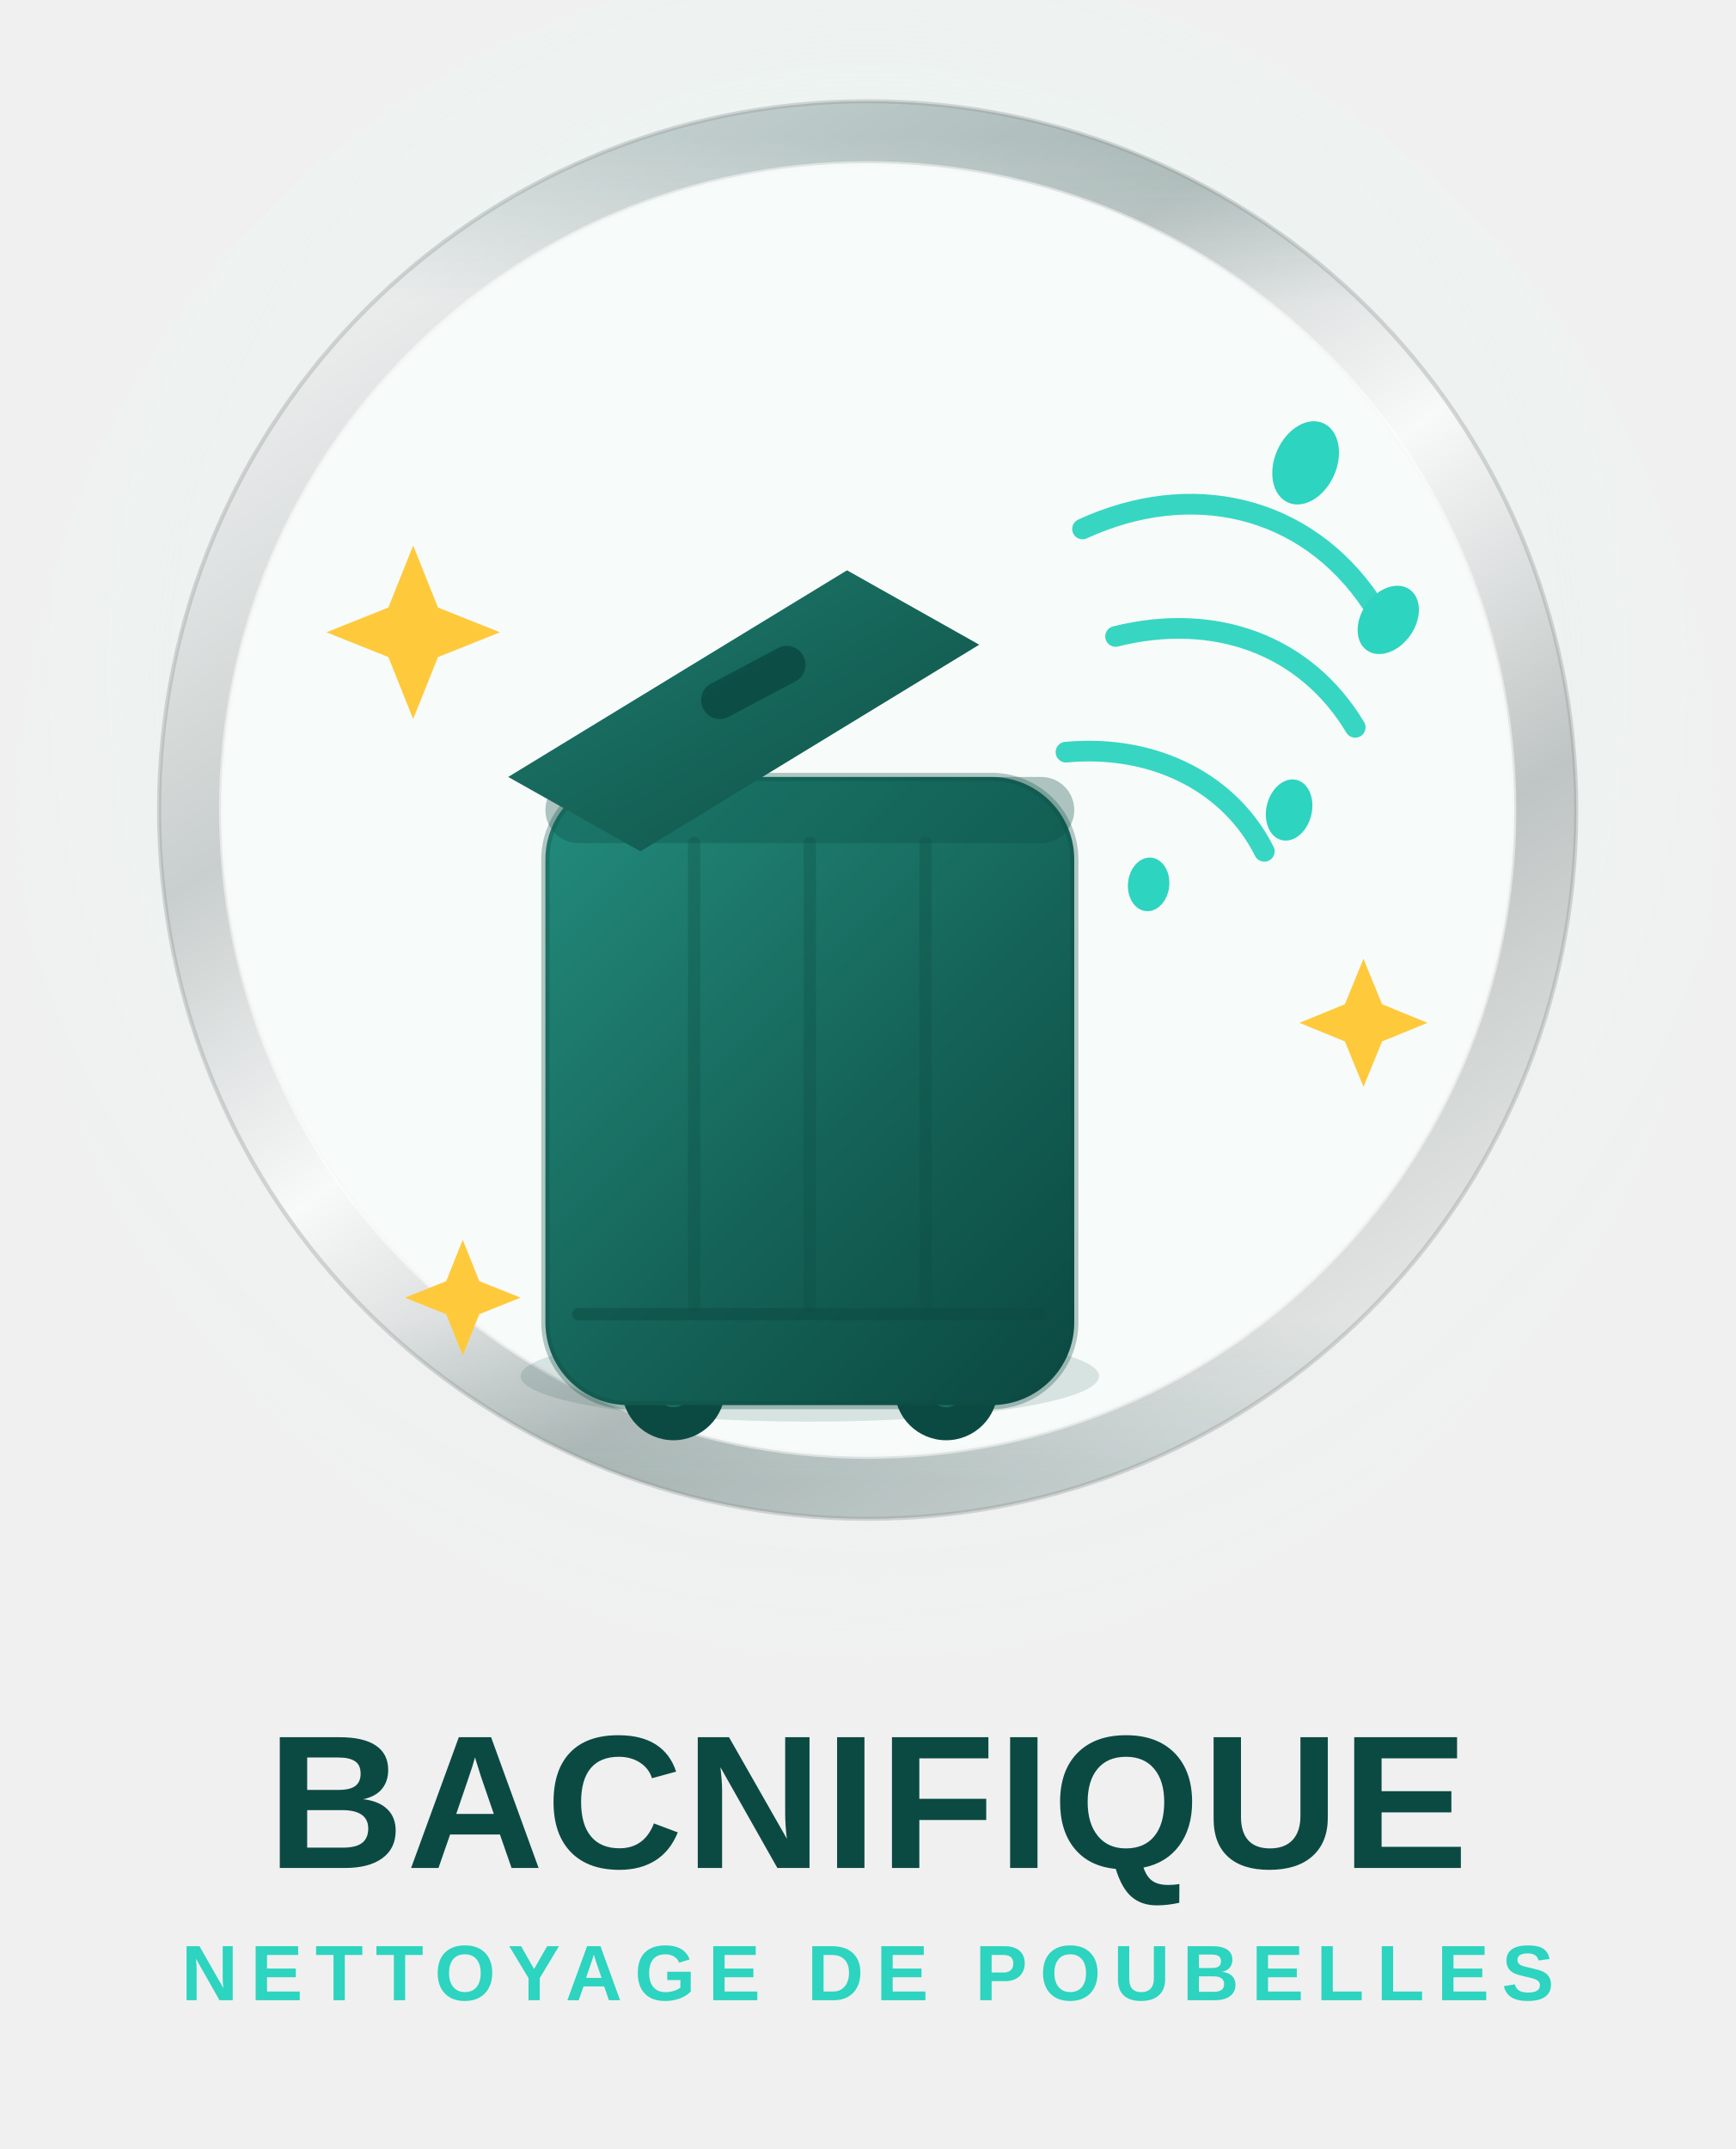
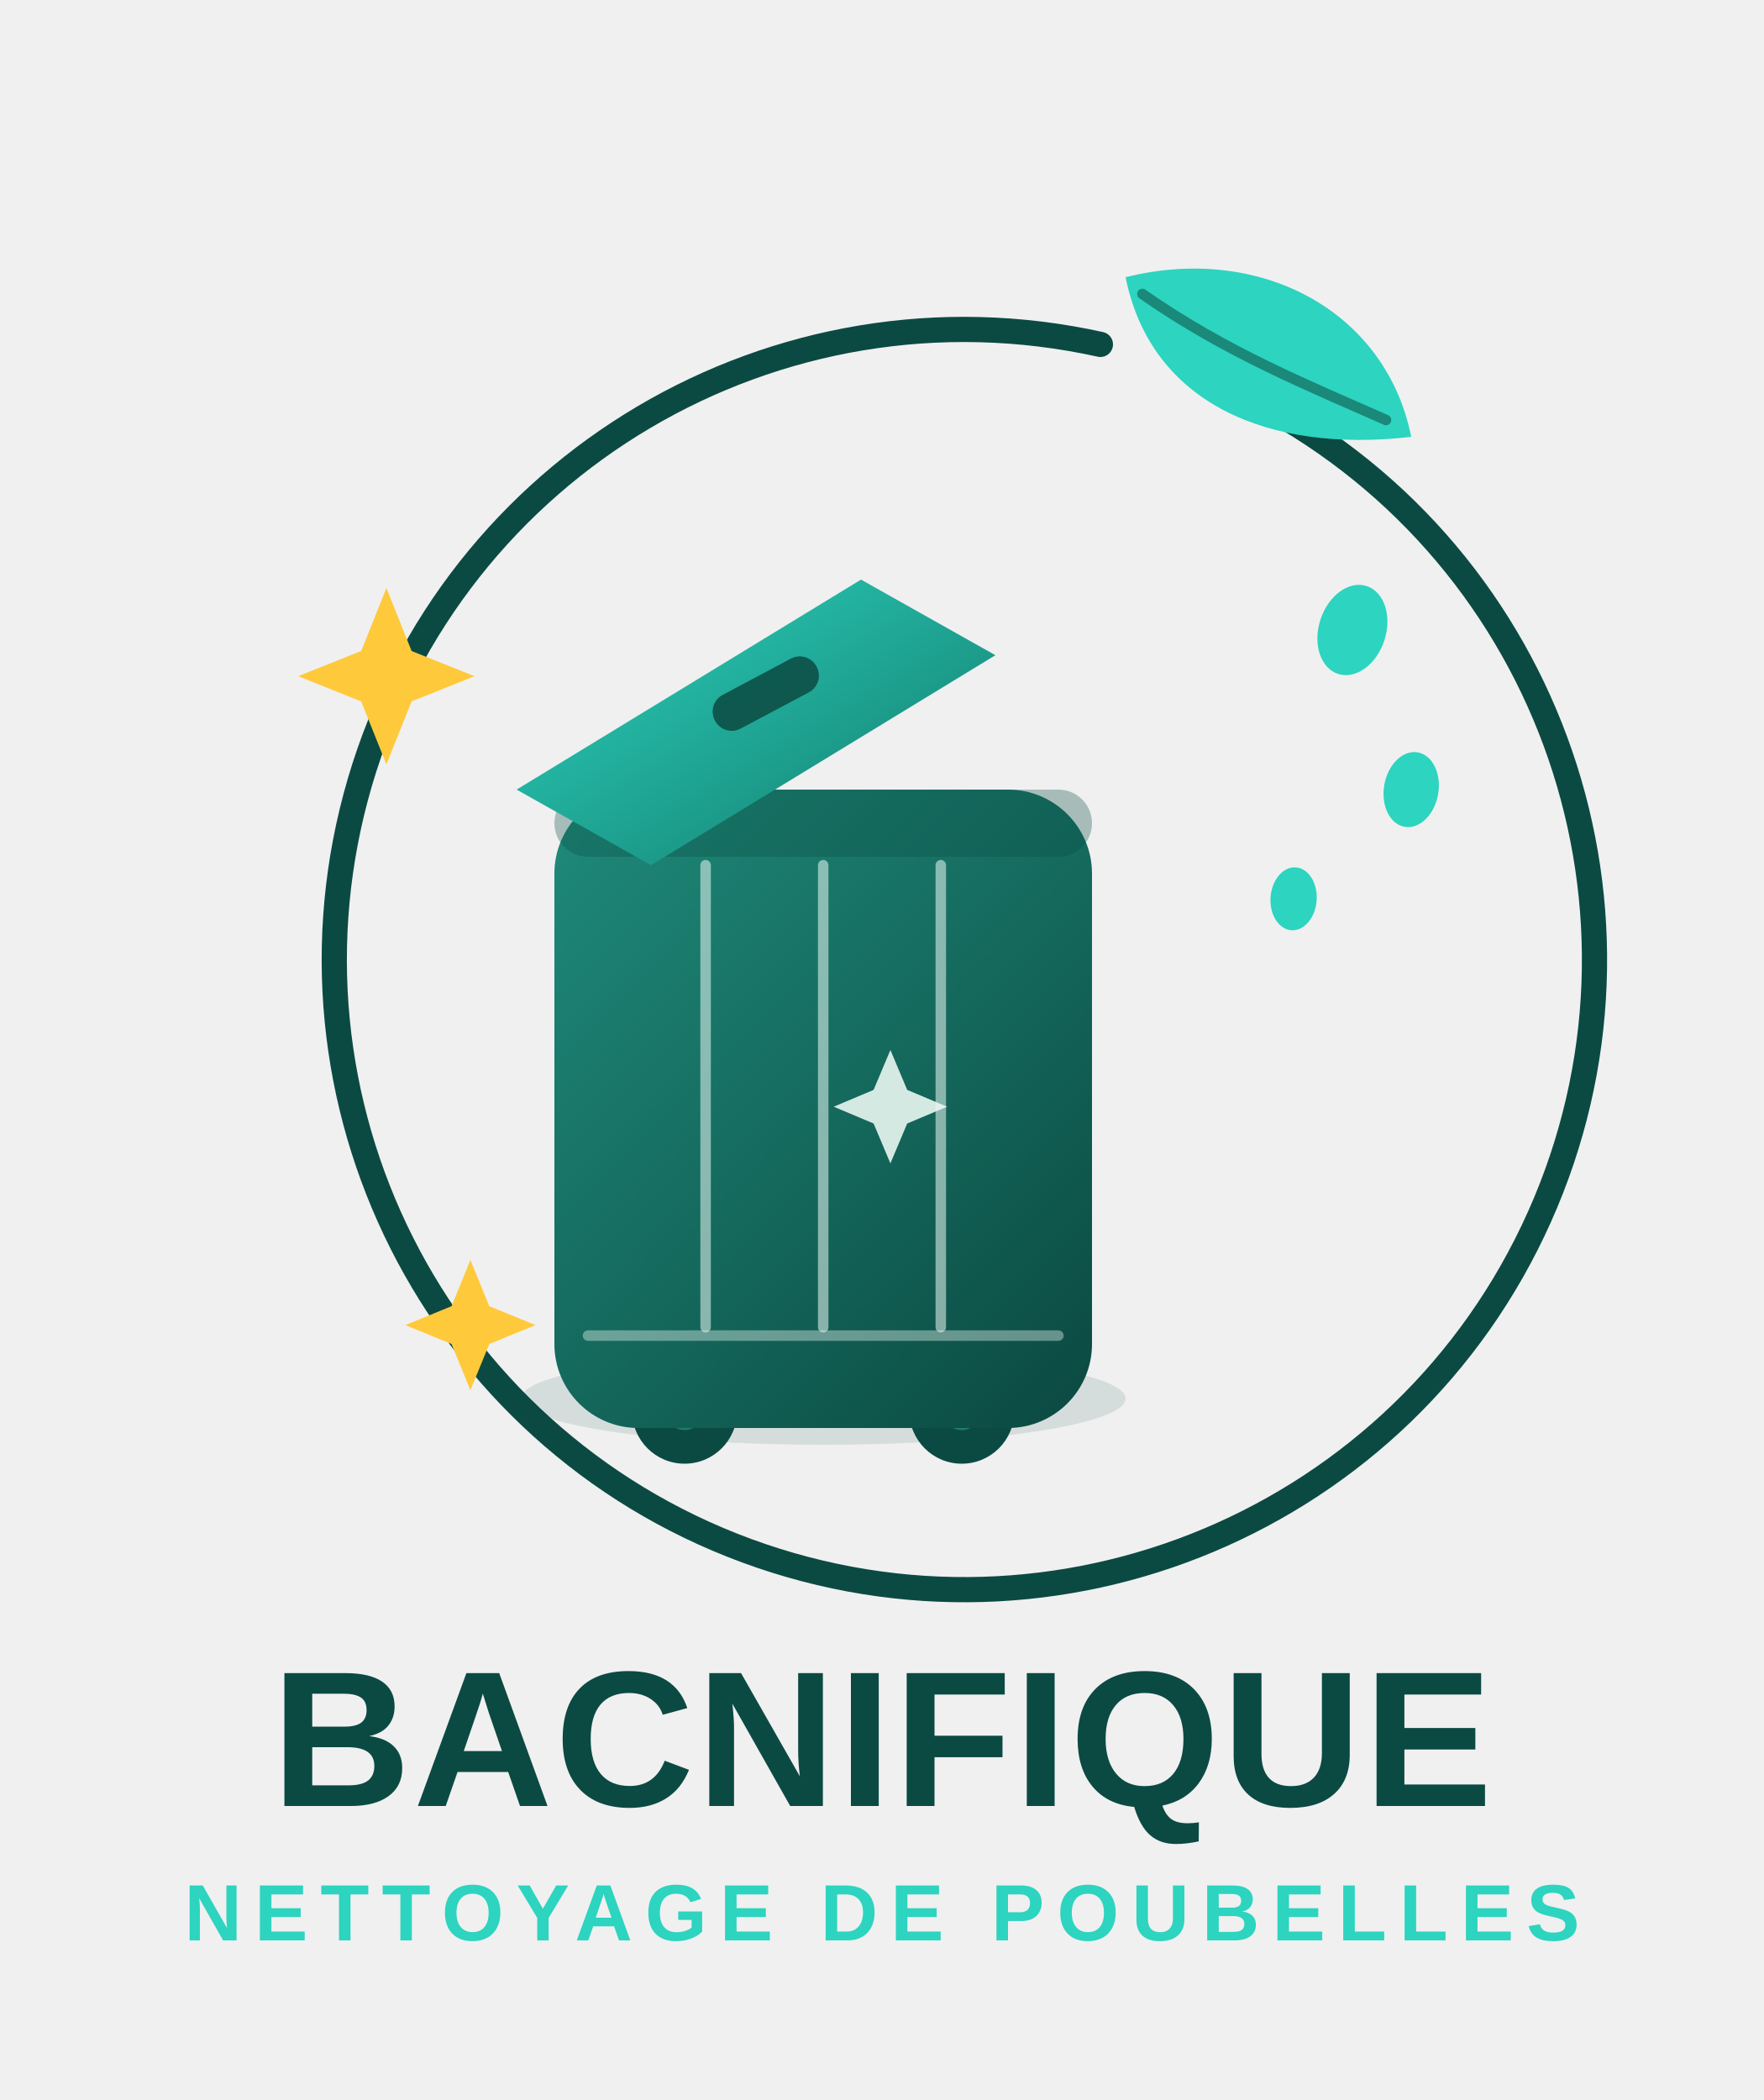
- <svg xmlns="http://www.w3.org/2000/svg" viewBox="0 0 420 520" role="img" aria-labelledby="badgeTitle badgeDesc">
+ <svg xmlns="http://www.w3.org/2000/svg" viewBox="0 0 420 500" role="img" aria-labelledby="badgeTitle badgeDesc">
  <defs>
-     <radialGradient id="glow" cx="50%" cy="42%" r="60%">
-       <stop offset="0%" stop-color="#EAF7F2" stop-opacity="0.9" />
-       <stop offset="70%" stop-color="#EAF7F2" stop-opacity="0.35" />
-       <stop offset="100%" stop-color="#EAF7F2" stop-opacity="0" />
-     </radialGradient>
-     <linearGradient id="ringGrad" x1="15%" y1="0%" x2="85%" y2="100%">
-       <stop offset="0%" stop-color="#F5F6F6" />
-       <stop offset="30%" stop-color="#C9CFCE" />
-       <stop offset="50%" stop-color="#F8F9F9" />
-       <stop offset="72%" stop-color="#BFC5C4" />
-       <stop offset="100%" stop-color="#EDEFEE" />
-     </linearGradient>
-     <linearGradient id="ringInnerShadow" x1="0%" y1="0%" x2="0%" y2="100%">
-       <stop offset="0%" stop-color="#0B4A42" stop-opacity="0.18" />
-       <stop offset="12%" stop-color="#0B4A42" stop-opacity="0" />
-       <stop offset="88%" stop-color="#0B4A42" stop-opacity="0" />
-       <stop offset="100%" stop-color="#0B4A42" stop-opacity="0.14" />
-     </linearGradient>
    <linearGradient id="binGrad" x1="10%" y1="0%" x2="95%" y2="100%">
-       <stop offset="0%" stop-color="#22897A" />
-       <stop offset="55%" stop-color="#156358" />
+       <stop offset="0%" stop-color="#1E8878" />
      <stop offset="100%" stop-color="#0B4A42" />
    </linearGradient>
    <linearGradient id="lidGrad" x1="0%" y1="0%" x2="100%" y2="100%">
-       <stop offset="0%" stop-color="#1E7C6E" />
-       <stop offset="100%" stop-color="#0E4F45" />
+       <stop offset="0%" stop-color="#2DD4BF" />
+       <stop offset="100%" stop-color="#12796B" />
    </linearGradient>
  </defs>
-   <circle cx="210" cy="196" r="205" fill="url(#glow)" />
-   <circle cx="210" cy="196" r="164" fill="none" stroke="url(#ringGrad)" stroke-width="15" />
-   <circle cx="210" cy="196" r="164" fill="none" stroke="url(#ringInnerShadow)" stroke-width="15" />
-   <circle cx="210" cy="196" r="171.5" fill="none" stroke="#8F9694" stroke-opacity="0.35" stroke-width="1" />
-   <circle cx="210" cy="196" r="156.5" fill="none" stroke="#FFFFFF" stroke-opacity="0.5" stroke-width="1" />
-   <circle cx="210" cy="196" r="156" fill="#F7FBFA" />
-   <g>
-     <ellipse cx="196" cy="333" rx="70" ry="11" fill="#0B4A42" opacity="0.14" />
-     <g fill="none" stroke="#2DD4BF" stroke-width="5" stroke-linecap="round" opacity="0.95">
-       <path d="M262 128 C 288 116, 316 122, 332 146" />
-       <path d="M270 154 C 294 148, 316 156, 328 176" />
-       <path d="M258 182 C 280 180, 298 190, 306 206" />
-     </g>
-     <g fill="#2DD4BF">
-       <ellipse cx="316" cy="112" rx="7.5" ry="10.5" transform="rotate(24 316 112)" />
-       <ellipse cx="336" cy="150" rx="6.5" ry="9" transform="rotate(35 336 150)" />
-       <ellipse cx="312" cy="196" rx="5.5" ry="7.5" transform="rotate(14 312 196)" />
-       <ellipse cx="278" cy="214" rx="5" ry="6.5" transform="rotate(6 278 214)" />
-     </g>
-     <g fill="#FFC93C">
-       <path d="M100 132 l6 15 15 6 -15 6 -6 15 -6 -15 -15 -6 15 -6 z" />
-       <path d="M330 232 l4.5 11 11 4.5 -11 4.5 -4.5 11 -4.5 -11 -11 -4.5 11 -4.5 z" />
-       <path d="M112 300 l4 10 10 4 -10 4 -4 10 -4 -10 -10 -4 10 -4 z" />
-     </g>
-     <circle cx="163" cy="336" r="12.5" fill="#0B4A42" />
-     <circle cx="229" cy="336" r="12.5" fill="#0B4A42" />
-     <circle cx="163" cy="336" r="4.5" fill="#1E7C6E" />
-     <circle cx="229" cy="336" r="4.5" fill="#1E7C6E" />
-     <rect x="132" y="188" width="128" height="152" rx="20" fill="url(#binGrad)" />
-     <rect x="132" y="188" width="128" height="152" rx="20" fill="none" stroke="#0B4A42" stroke-opacity="0.3" stroke-width="2" />
-     <path d="M140 318 h112" stroke="#0B4A42" stroke-width="3" stroke-linecap="round" opacity="0.5" />
-     <g stroke="#0B4A42" stroke-width="3" stroke-linecap="round" opacity="0.28">
-       <line x1="168" y1="204" x2="168" y2="316" />
-       <line x1="196" y1="204" x2="196" y2="316" />
-       <line x1="224" y1="204" x2="224" y2="316" />
-     </g>
-     <rect x="132" y="188" width="128" height="16" rx="8" fill="#0B4A42" opacity="0.32" />
-     <path d="M123 188 L205 138 L237 156 L155 206 Z" fill="url(#lidGrad)" />
-     <rect x="168.6" y="160.6" width="27.4" height="9.1" rx="4.5" fill="#0B4A42" opacity="0.85" transform="rotate(-28 182.3 165.1)" />
+   <path d="M300 96 A150 150 0 1 1 262 82" fill="none" stroke="#0B4A42" stroke-width="6" stroke-linecap="round" />
+   <path d="M268 66 C 300 58, 330 74, 336 104 C 302 108, 274 96, 268 66 Z" fill="#2DD4BF" />
+   <path d="M272 70 C 292 84, 312 92, 330 100" fill="none" stroke="#0B4A42" stroke-width="2.5" stroke-linecap="round" opacity="0.55" />
+   <g fill="#2DD4BF">
+     <ellipse cx="322" cy="150" rx="8" ry="11" transform="rotate(18 322 150)" />
+     <ellipse cx="336" cy="188" rx="6.5" ry="9" transform="rotate(10 336 188)" />
+     <ellipse cx="308" cy="214" rx="5.5" ry="7.5" transform="rotate(4 308 214)" />
  </g>
-   <text x="210" y="452" text-anchor="middle" font-family="'Plus Jakarta Sans', 'Manrope', Arial, sans-serif" font-size="46" font-weight="800" fill="#0B4A42" letter-spacing="0.5">BACNIFIQUE</text>
-   <text x="210" y="484" text-anchor="middle" font-family="'Plus Jakarta Sans', 'Manrope', Arial, sans-serif" font-size="19" font-weight="700" fill="#2DD4BF" letter-spacing="3">NETTOYAGE DE POUBELLES</text>
+   <g fill="#FFC93C">
+     <path d="M92 140 l6 15 15 6 -15 6 -6 15 -6 -15 -15 -6 15 -6 z" />
+     <path d="M112 300 l4.5 11 11 4.5 -11 4.5 -4.5 11 -4.5 -11 -11 -4.5 11 -4.5 z" />
+   </g>
+   <ellipse cx="196" cy="333" rx="72" ry="11" fill="#0B4A42" opacity="0.12" />
+   <circle cx="163" cy="336" r="12.5" fill="#0B4A42" />
+   <circle cx="229" cy="336" r="12.5" fill="#0B4A42" />
+   <circle cx="163" cy="336" r="4.5" fill="#1E7C6E" />
+   <circle cx="229" cy="336" r="4.5" fill="#1E7C6E" />
+   <rect x="132" y="188" width="128" height="152" rx="20" fill="url(#binGrad)" />
+   <g stroke="#EAF7F2" stroke-width="2.5" stroke-linecap="round" opacity="0.55">
+     <line x1="168" y1="206" x2="168" y2="316" />
+     <line x1="196" y1="206" x2="196" y2="316" />
+     <line x1="224" y1="206" x2="224" y2="316" />
+   </g>
+   <path d="M140 318 h112" stroke="#EAF7F2" stroke-width="2.5" stroke-linecap="round" opacity="0.4" />
+   <rect x="132" y="188" width="128" height="16" rx="8" fill="#0B4A42" opacity="0.32" />
+   <path d="M212 250 l4 9.5 9.5 4 -9.5 4 -4 9.5 -4 -9.5 -9.5 -4 9.5 -4 z" fill="#EAF7F2" opacity="0.9" />
+   <path d="M123 188 L205 138 L237 156 L155 206 Z" fill="url(#lidGrad)" />
+   <rect x="168.6" y="160.6" width="27.4" height="9.1" rx="4.5" fill="#0B4A42" opacity="0.85" transform="rotate(-28 182.3 165.1)" />
+   <text x="210" y="430" text-anchor="middle" font-family="'Plus Jakarta Sans', 'Manrope', Arial, sans-serif" font-size="46" font-weight="800" fill="#0B4A42" letter-spacing="0.5">BACNIFIQUE</text>
+   <text x="210" y="462" text-anchor="middle" font-family="'Plus Jakarta Sans', 'Manrope', Arial, sans-serif" font-size="19" font-weight="700" fill="#2DD4BF" letter-spacing="3">NETTOYAGE DE POUBELLES</text>
</svg>
